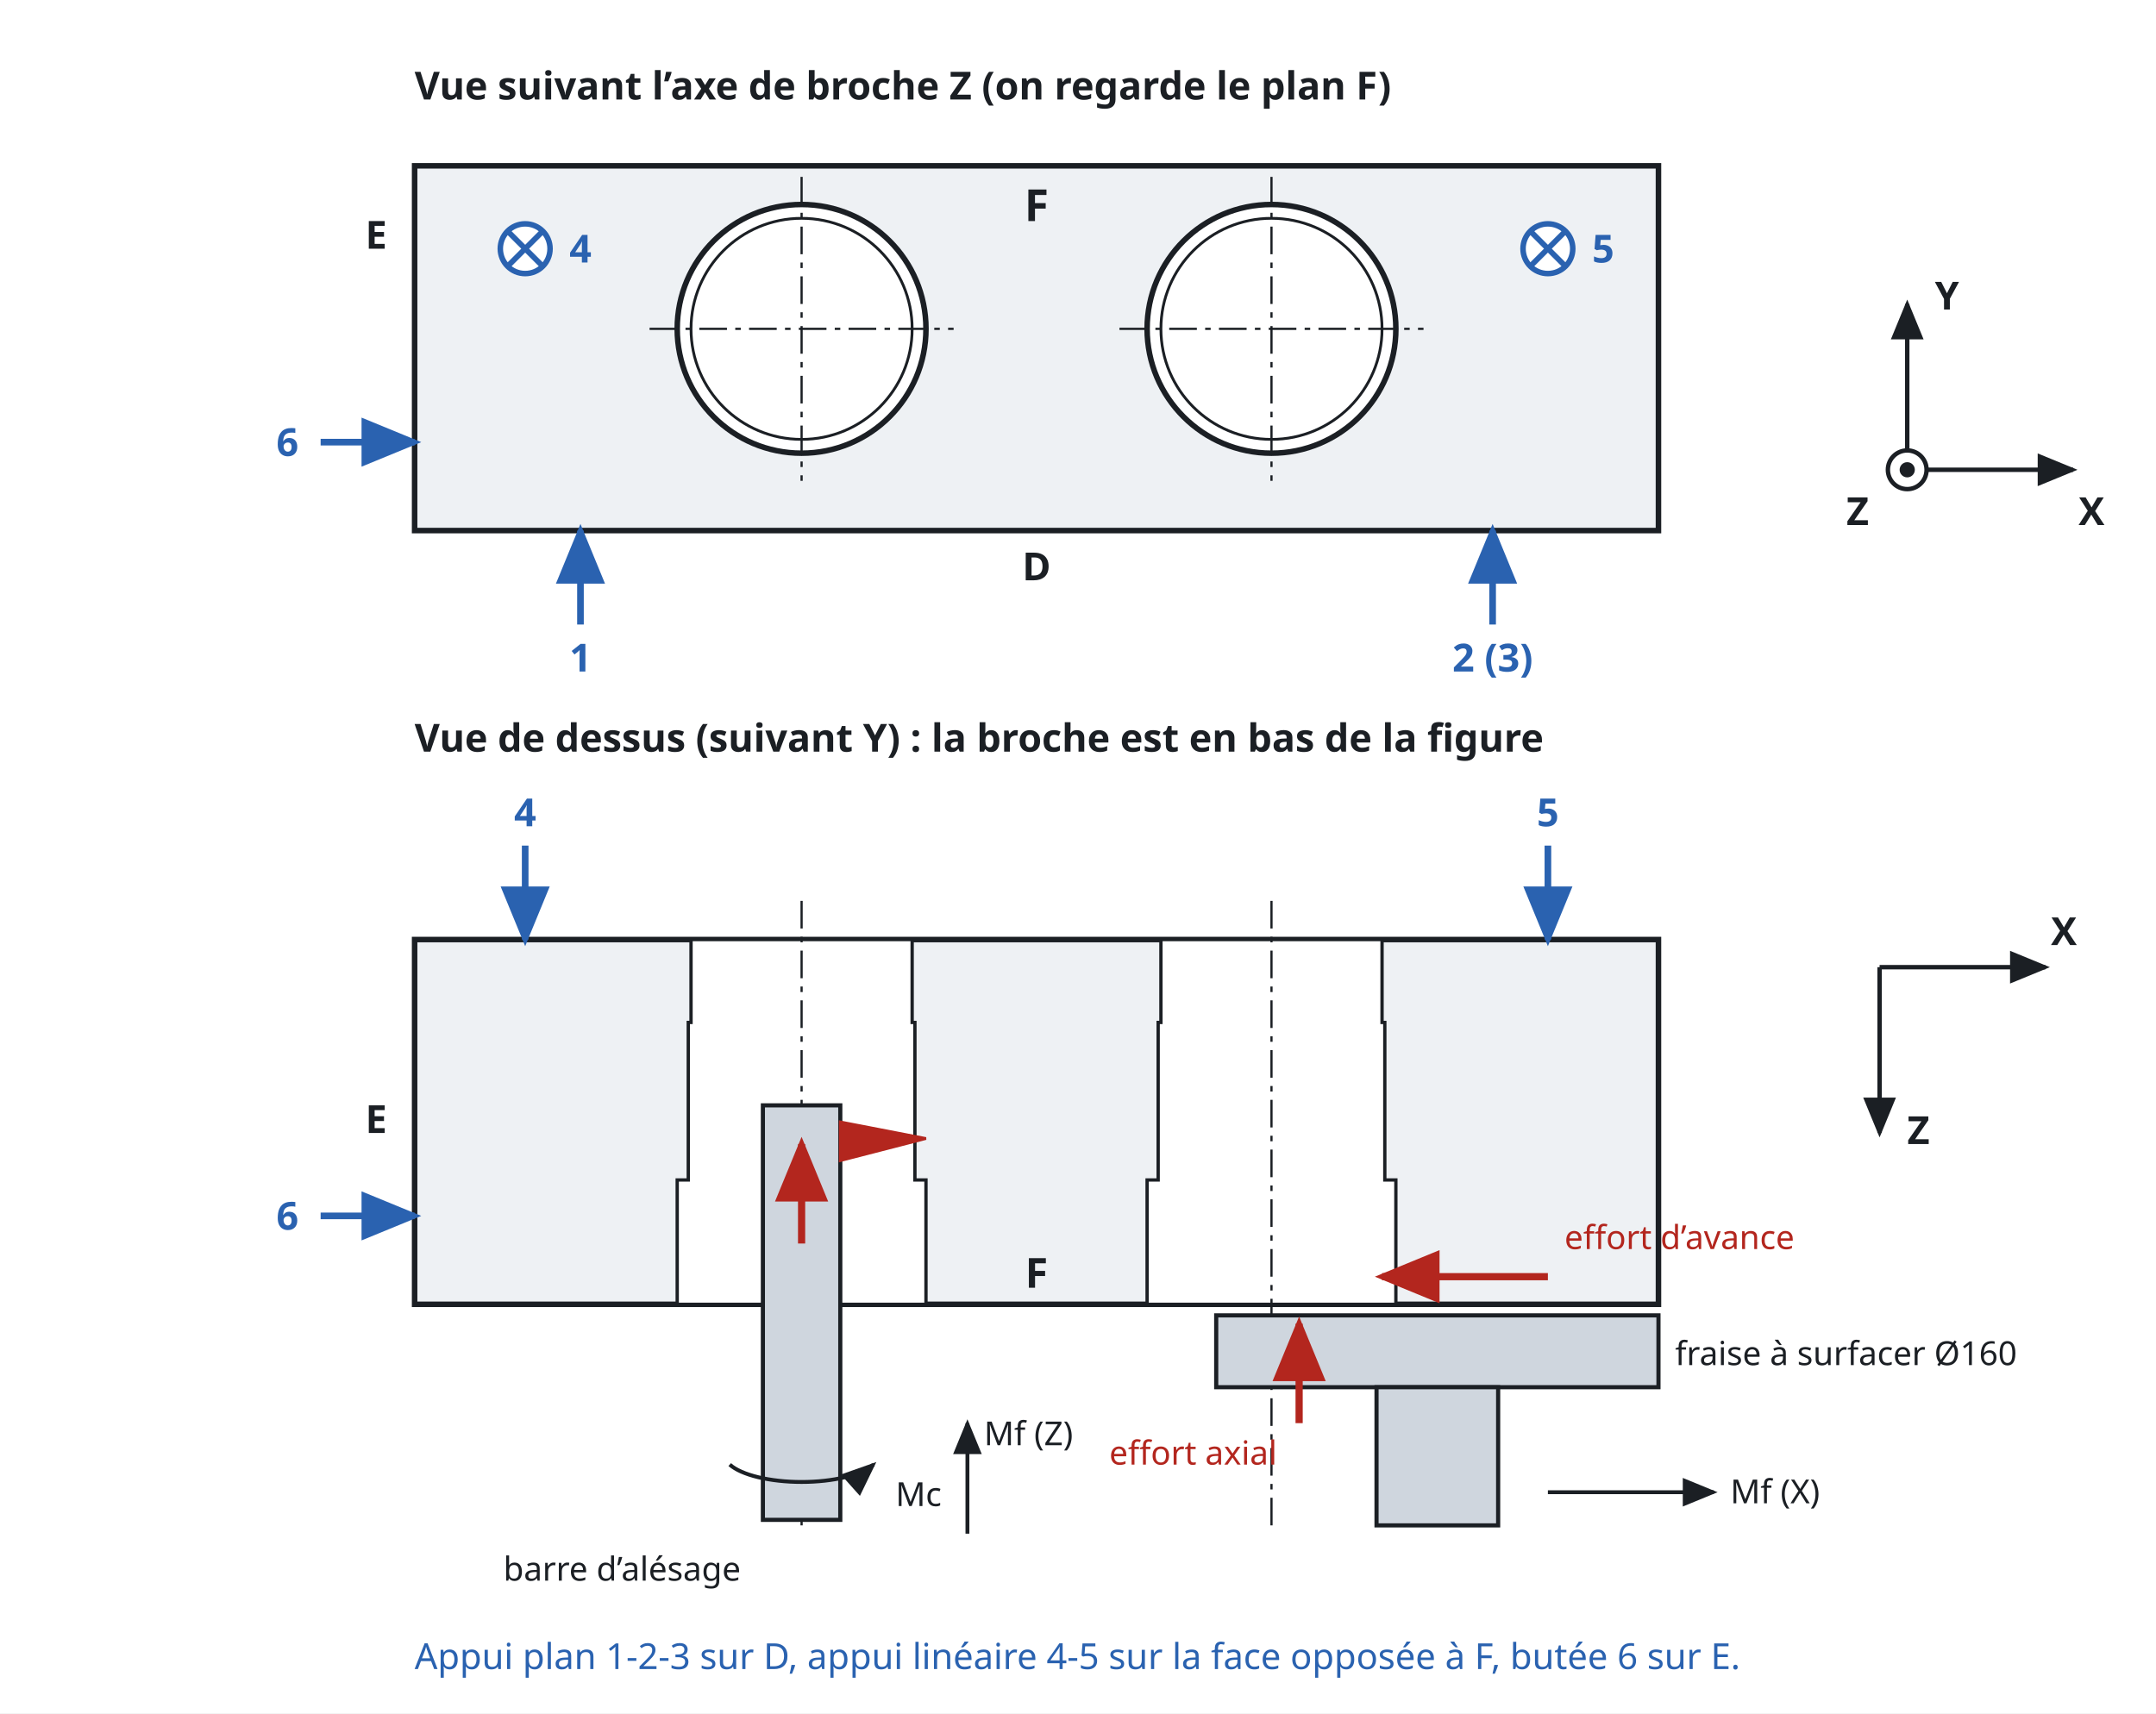
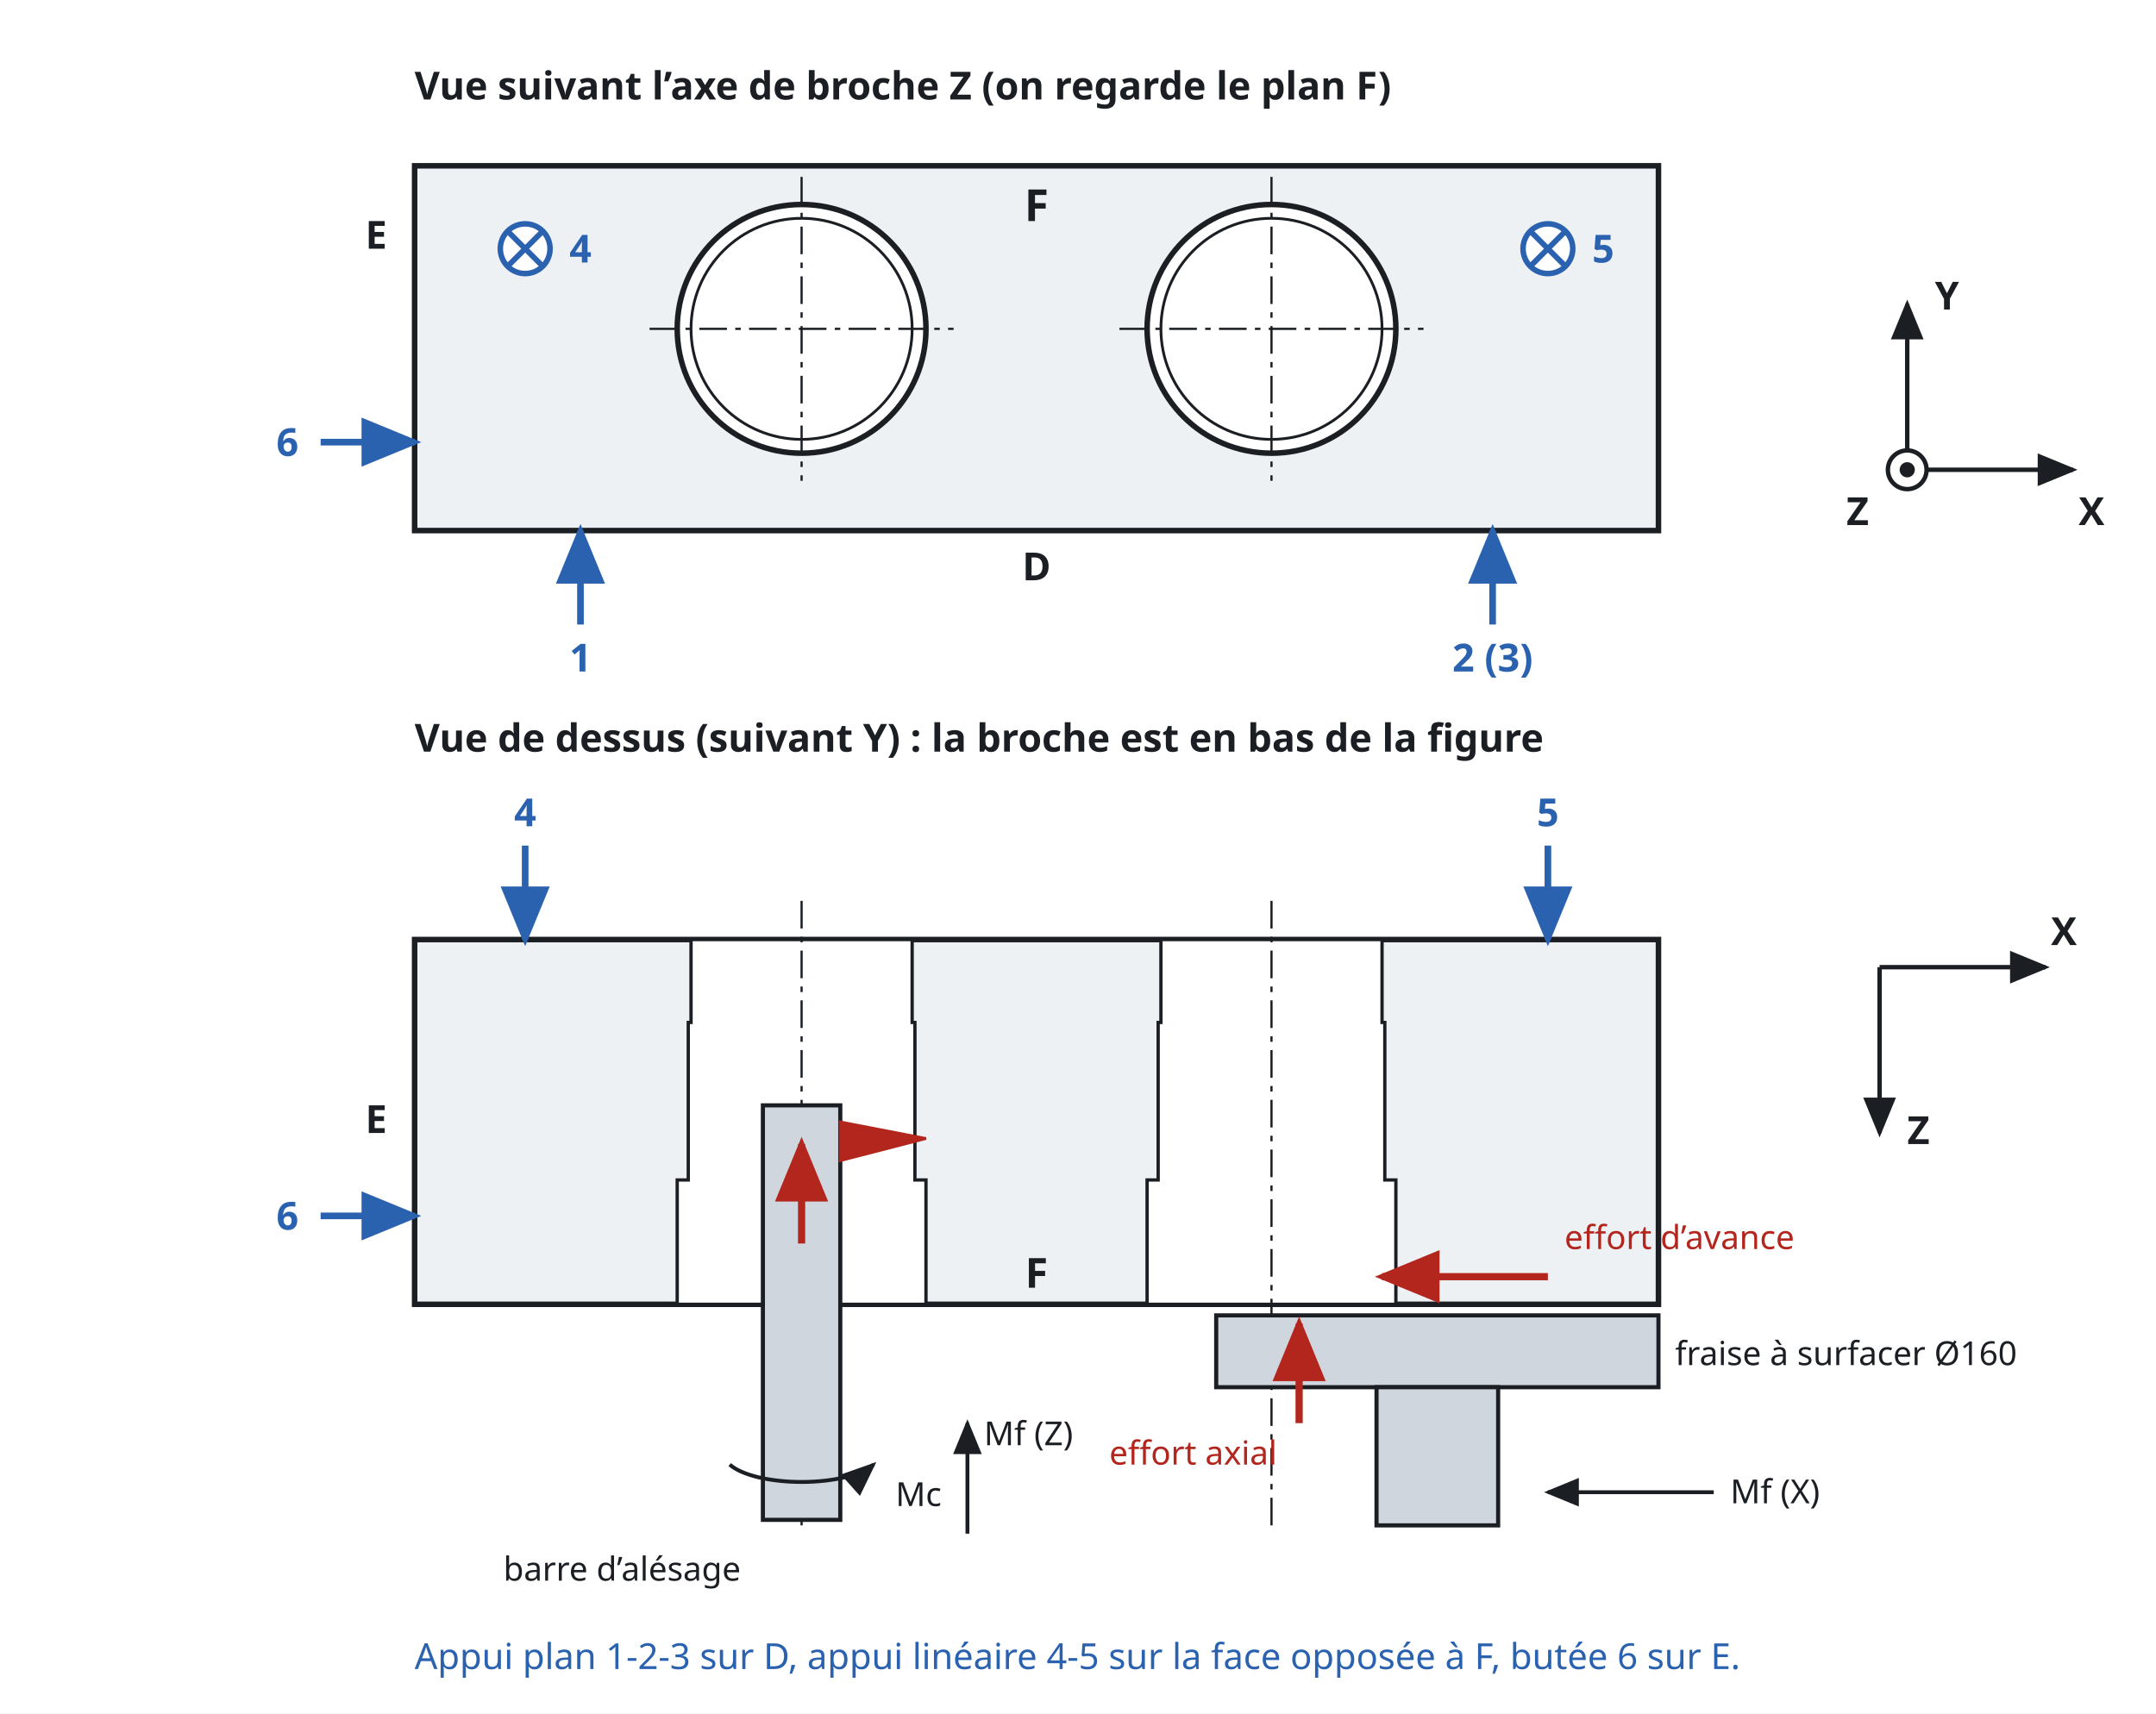
<svg xmlns="http://www.w3.org/2000/svg" viewBox="0 0 780 620" width="780" height="620" role="img">
  <defs>
    <pattern id="h1" width="7" height="7" patternUnits="userSpaceOnUse" patternTransform="rotate(45)">
      <line x1="0" y1="0" x2="0" y2="7" stroke="#4a5a6a" stroke-width="1" />
    </pattern>
    <pattern id="h2" width="7" height="7" patternUnits="userSpaceOnUse" patternTransform="rotate(-45)">
      <line x1="0" y1="0" x2="0" y2="7" stroke="#4a5a6a" stroke-width="1" />
    </pattern>
    <pattern id="h3" width="5" height="5" patternUnits="userSpaceOnUse" patternTransform="rotate(45)">
      <line x1="0" y1="0" x2="0" y2="5" stroke="#8a5a2a" stroke-width="1" />
    </pattern>
    <pattern id="h4" width="5" height="5" patternUnits="userSpaceOnUse" patternTransform="rotate(-45)">
      <line x1="0" y1="0" x2="0" y2="5" stroke="#2a6a5a" stroke-width="1" />
    </pattern>
    <pattern id="h5" width="9" height="9" patternUnits="userSpaceOnUse" patternTransform="rotate(45)">
      <line x1="0" y1="0" x2="0" y2="9" stroke="#6a4a8a" stroke-width="1" />
    </pattern>
    <pattern id="h6" width="4" height="4" patternUnits="userSpaceOnUse" patternTransform="rotate(-45)">
      <line x1="0" y1="0" x2="0" y2="4" stroke="#8a3a3a" stroke-width="1" />
    </pattern>
    <marker id="fr" orient="auto-start-reverse" markerWidth="9" markerHeight="9" refX="8" refY="4.5" viewBox="0 0 9 9">
      <path d="M0 0.8L9 4.5L0 8.2Z" fill="#b3261e" />
    </marker>
    <marker id="fk" orient="auto-start-reverse" markerWidth="9" markerHeight="9" refX="8" refY="4.5" viewBox="0 0 9 9">
      <path d="M0 0.8L9 4.5L0 8.2Z" fill="#1b1f24" />
    </marker>
    <marker id="fb" orient="auto-start-reverse" markerWidth="9" markerHeight="9" refX="8" refY="4.5" viewBox="0 0 9 9">
      <path d="M0 0.8L9 4.5L0 8.2Z" fill="#2a62b0" />
    </marker>
  </defs>
  <rect x="0" y="0" width="780" height="620" fill="#ffffff" />
  <text x="150.0" y="36.0" font-family="sans-serif" font-size="14" text-anchor="start" fill="#1b1f24" font-weight="bold">Vue suivant l’axe de broche Z (on regarde le plan F)</text>
  <rect x="150.0" y="60.0" width="450.0" height="132.0" rx="0" fill="#eef1f4" stroke="#1b1f24" stroke-width="2" />
  <circle cx="290.0" cy="119.0" r="45.0" fill="#ffffff" stroke="#1b1f24" stroke-width="2" />
  <circle cx="290.0" cy="119.0" r="40.0" fill="#ffffff" stroke="#1b1f24" stroke-width="1" />
  <line x1="235.0" y1="119.0" x2="345.0" y2="119.0" stroke="#1b1f24" stroke-width="0.8" stroke-dasharray="10 3 2 3" />
  <line x1="290.0" y1="64.0" x2="290.0" y2="174.0" stroke="#1b1f24" stroke-width="0.8" stroke-dasharray="10 3 2 3" />
  <circle cx="460.0" cy="119.0" r="45.0" fill="#ffffff" stroke="#1b1f24" stroke-width="2" />
  <circle cx="460.0" cy="119.0" r="40.0" fill="#ffffff" stroke="#1b1f24" stroke-width="1" />
  <line x1="405.0" y1="119.0" x2="515.0" y2="119.0" stroke="#1b1f24" stroke-width="0.8" stroke-dasharray="10 3 2 3" />
  <line x1="460.0" y1="64.0" x2="460.0" y2="174.0" stroke="#1b1f24" stroke-width="0.8" stroke-dasharray="10 3 2 3" />
  <text x="375.0" y="80.0" font-family="sans-serif" font-size="16" text-anchor="middle" fill="#1b1f24" font-weight="bold">F</text>
  <line x1="210.0" y1="226.0" x2="210.0" y2="192.0" stroke="#2a62b0" stroke-width="2.4" marker-end="url(#fb)" />
  <text x="210.0" y="243.0" font-family="sans-serif" font-size="14" text-anchor="middle" fill="#2a62b0" font-weight="bold">1</text>
  <line x1="540.0" y1="226.0" x2="540.0" y2="192.0" stroke="#2a62b0" stroke-width="2.4" marker-end="url(#fb)" />
  <text x="540.0" y="243.0" font-family="sans-serif" font-size="14" text-anchor="middle" fill="#2a62b0" font-weight="bold">2 (3)</text>
  <text x="375.0" y="210.0" font-family="sans-serif" font-size="14" text-anchor="middle" fill="#1b1f24" font-weight="bold">D</text>
  <line x1="116.0" y1="160.0" x2="150.0" y2="160.0" stroke="#2a62b0" stroke-width="2.4" marker-end="url(#fb)" />
  <text x="104.0" y="165.0" font-family="sans-serif" font-size="14" text-anchor="middle" fill="#2a62b0" font-weight="bold">6</text>
  <text x="140.0" y="90.0" font-family="sans-serif" font-size="14" text-anchor="end" fill="#1b1f24" font-weight="bold">E</text>
  <circle cx="190.0" cy="90.0" r="9.0" fill="#ffffff" stroke="#2a62b0" stroke-width="2" />
  <line x1="184.0" y1="84.0" x2="196.0" y2="96.0" stroke="#2a62b0" stroke-width="2" />
  <line x1="184.0" y1="96.0" x2="196.0" y2="84.0" stroke="#2a62b0" stroke-width="2" />
  <text x="210.0" y="95.0" font-family="sans-serif" font-size="14" text-anchor="middle" fill="#2a62b0" font-weight="bold">4</text>
  <circle cx="560.0" cy="90.0" r="9.0" fill="#ffffff" stroke="#2a62b0" stroke-width="2" />
  <line x1="554.0" y1="84.0" x2="566.0" y2="96.0" stroke="#2a62b0" stroke-width="2" />
  <line x1="554.0" y1="96.0" x2="566.0" y2="84.0" stroke="#2a62b0" stroke-width="2" />
  <text x="580.0" y="95.0" font-family="sans-serif" font-size="14" text-anchor="middle" fill="#2a62b0" font-weight="bold">5</text>
  <line x1="690.0" y1="170.0" x2="690.0" y2="110.0" stroke="#1b1f24" stroke-width="1.6" marker-end="url(#fk)" />
  <line x1="690.0" y1="170.0" x2="750.0" y2="170.0" stroke="#1b1f24" stroke-width="1.6" marker-end="url(#fk)" />
  <circle cx="690.0" cy="170.0" r="7.0" fill="#ffffff" stroke="#1b1f24" stroke-width="1.6" />
  <circle cx="690.0" cy="170.0" r="2.0" fill="#1b1f24" stroke="#1b1f24" stroke-width="1.5" />
  <text x="700.0" y="112.0" font-family="sans-serif" font-size="14" text-anchor="start" fill="#1b1f24" font-weight="bold">Y</text>
  <text x="752.0" y="190.0" font-family="sans-serif" font-size="14" text-anchor="start" fill="#1b1f24" font-weight="bold">X</text>
  <text x="668.0" y="190.0" font-family="sans-serif" font-size="14" text-anchor="start" fill="#1b1f24" font-weight="bold">Z</text>
  <text x="150.0" y="272.0" font-family="sans-serif" font-size="14" text-anchor="start" fill="#1b1f24" font-weight="bold">Vue de dessus (suivant Y) : la broche est en bas de la figure</text>
  <rect x="150.0" y="340.0" width="450.0" height="132.0" rx="0" fill="#eef1f4" stroke="#1b1f24" stroke-width="2" />
  <path d="M250.0 340.0L250.0 370.0L249.0 370.0L249.0 427.0L245.0 427.0L245.0 472.0L335.0 472.0L335.0 427.0L331.0 427.0L331.0 370.0L330.0 370.0L330.0 340.0Z" fill="#ffffff" stroke="#1b1f24" stroke-width="1.2" />
  <line x1="290.0" y1="326.0" x2="290.0" y2="555.0" stroke="#1b1f24" stroke-width="0.8" stroke-dasharray="10 3 2 3" />
  <path d="M420.0 340.0L420.0 370.0L419.0 370.0L419.0 427.0L415.0 427.0L415.0 472.0L505.0 472.0L505.0 427.0L501.0 427.0L501.0 370.0L500.0 370.0L500.0 340.0Z" fill="#ffffff" stroke="#1b1f24" stroke-width="1.2" />
  <line x1="460.0" y1="326.0" x2="460.0" y2="555.0" stroke="#1b1f24" stroke-width="0.8" stroke-dasharray="10 3 2 3" />
  <text x="375.0" y="466.0" font-family="sans-serif" font-size="15" text-anchor="middle" fill="#1b1f24" font-weight="bold">F</text>
  <text x="140.0" y="410.0" font-family="sans-serif" font-size="14" text-anchor="end" fill="#1b1f24" font-weight="bold">E</text>
  <line x1="190.0" y1="306.0" x2="190.0" y2="340.0" stroke="#2a62b0" stroke-width="2.4" marker-end="url(#fb)" />
  <text x="190.0" y="299.0" font-family="sans-serif" font-size="14" text-anchor="middle" fill="#2a62b0" font-weight="bold">4</text>
  <line x1="560.0" y1="306.0" x2="560.0" y2="340.0" stroke="#2a62b0" stroke-width="2.4" marker-end="url(#fb)" />
  <text x="560.0" y="299.0" font-family="sans-serif" font-size="14" text-anchor="middle" fill="#2a62b0" font-weight="bold">5</text>
  <line x1="116.0" y1="440.0" x2="150.0" y2="440.0" stroke="#2a62b0" stroke-width="2.4" marker-end="url(#fb)" />
  <text x="104.0" y="445.0" font-family="sans-serif" font-size="14" text-anchor="middle" fill="#2a62b0" font-weight="bold">6</text>
  <rect x="276.0" y="400.0" width="28.0" height="150.0" rx="0" fill="#cfd6de" stroke="#1b1f24" stroke-width="1.5" />
  <path d="M304.0 406.0L335.0 412.0L304.0 420.0Z" fill="#b3261e" stroke="#b3261e" stroke-width="1" />
  <text x="268.0" y="572.0" font-family="sans-serif" font-size="12" text-anchor="end" fill="#1b1f24">barre d’alésage</text>
  <path d="M264 530 A28 10 0 0 0 316 530" fill="none" stroke="#1b1f24" stroke-width="1.4" marker-end="url(#fk)" />
  <text x="324.0" y="545.0" font-family="sans-serif" font-size="12" text-anchor="start" fill="#1b1f24">Mc</text>
  <line x1="350.0" y1="555.0" x2="350.0" y2="515.0" stroke="#1b1f24" stroke-width="1.4" marker-end="url(#fk)" />
  <text x="356.0" y="523.0" font-family="sans-serif" font-size="12" text-anchor="start" fill="#1b1f24">Mf (Z)</text>
  <rect x="440.0" y="476.0" width="160.0" height="26.0" rx="0" fill="#cfd6de" stroke="#1b1f24" stroke-width="1.5" />
  <rect x="498.0" y="502.0" width="44.0" height="50.0" rx="0" fill="#cfd6de" stroke="#1b1f24" stroke-width="1.5" />
  <text x="606.0" y="494.0" font-family="sans-serif" font-size="12" text-anchor="start" fill="#1b1f24">fraise à surfacer Ø160</text>
-   <line x1="560.0" y1="540.0" x2="620.0" y2="540.0" stroke="#1b1f24" stroke-width="1.4" marker-end="url(#fk)" />
+   <line x1="620.0" y1="540.0" x2="560.0" y2="540.0" stroke="#1b1f24" stroke-width="1.4" marker-end="url(#fk)" />
  <text x="626.0" y="544.0" font-family="sans-serif" font-size="12" text-anchor="start" fill="#1b1f24">Mf (X)</text>
  <line x1="470.0" y1="515.0" x2="470.0" y2="479.0" stroke="#b3261e" stroke-width="2.6" marker-end="url(#fr)" />
  <text x="462.0" y="530.0" font-family="sans-serif" font-size="12" text-anchor="end" fill="#b3261e">effort axial</text>
  <line x1="560.0" y1="462.0" x2="500.0" y2="462.0" stroke="#b3261e" stroke-width="2.6" marker-end="url(#fr)" />
  <text x="566.0" y="452.0" font-family="sans-serif" font-size="12" text-anchor="start" fill="#b3261e">effort d’avance</text>
  <line x1="290.0" y1="450.0" x2="290.0" y2="414.0" stroke="#b3261e" stroke-width="2.6" marker-end="url(#fr)" />
  <line x1="680.0" y1="350.0" x2="680.0" y2="410.0" stroke="#1b1f24" stroke-width="1.6" marker-end="url(#fk)" />
  <line x1="680.0" y1="350.0" x2="740.0" y2="350.0" stroke="#1b1f24" stroke-width="1.6" marker-end="url(#fk)" />
  <text x="690.0" y="414.0" font-family="sans-serif" font-size="14" text-anchor="start" fill="#1b1f24" font-weight="bold">Z</text>
  <text x="742.0" y="342.0" font-family="sans-serif" font-size="14" text-anchor="start" fill="#1b1f24" font-weight="bold">X</text>
  <text x="150.0" y="604.0" font-family="sans-serif" font-size="13" text-anchor="start" fill="#2a62b0">Appui plan 1-2-3 sur D, appui linéaire 4-5 sur la face opposée à F, butée 6 sur E.</text>
</svg>
